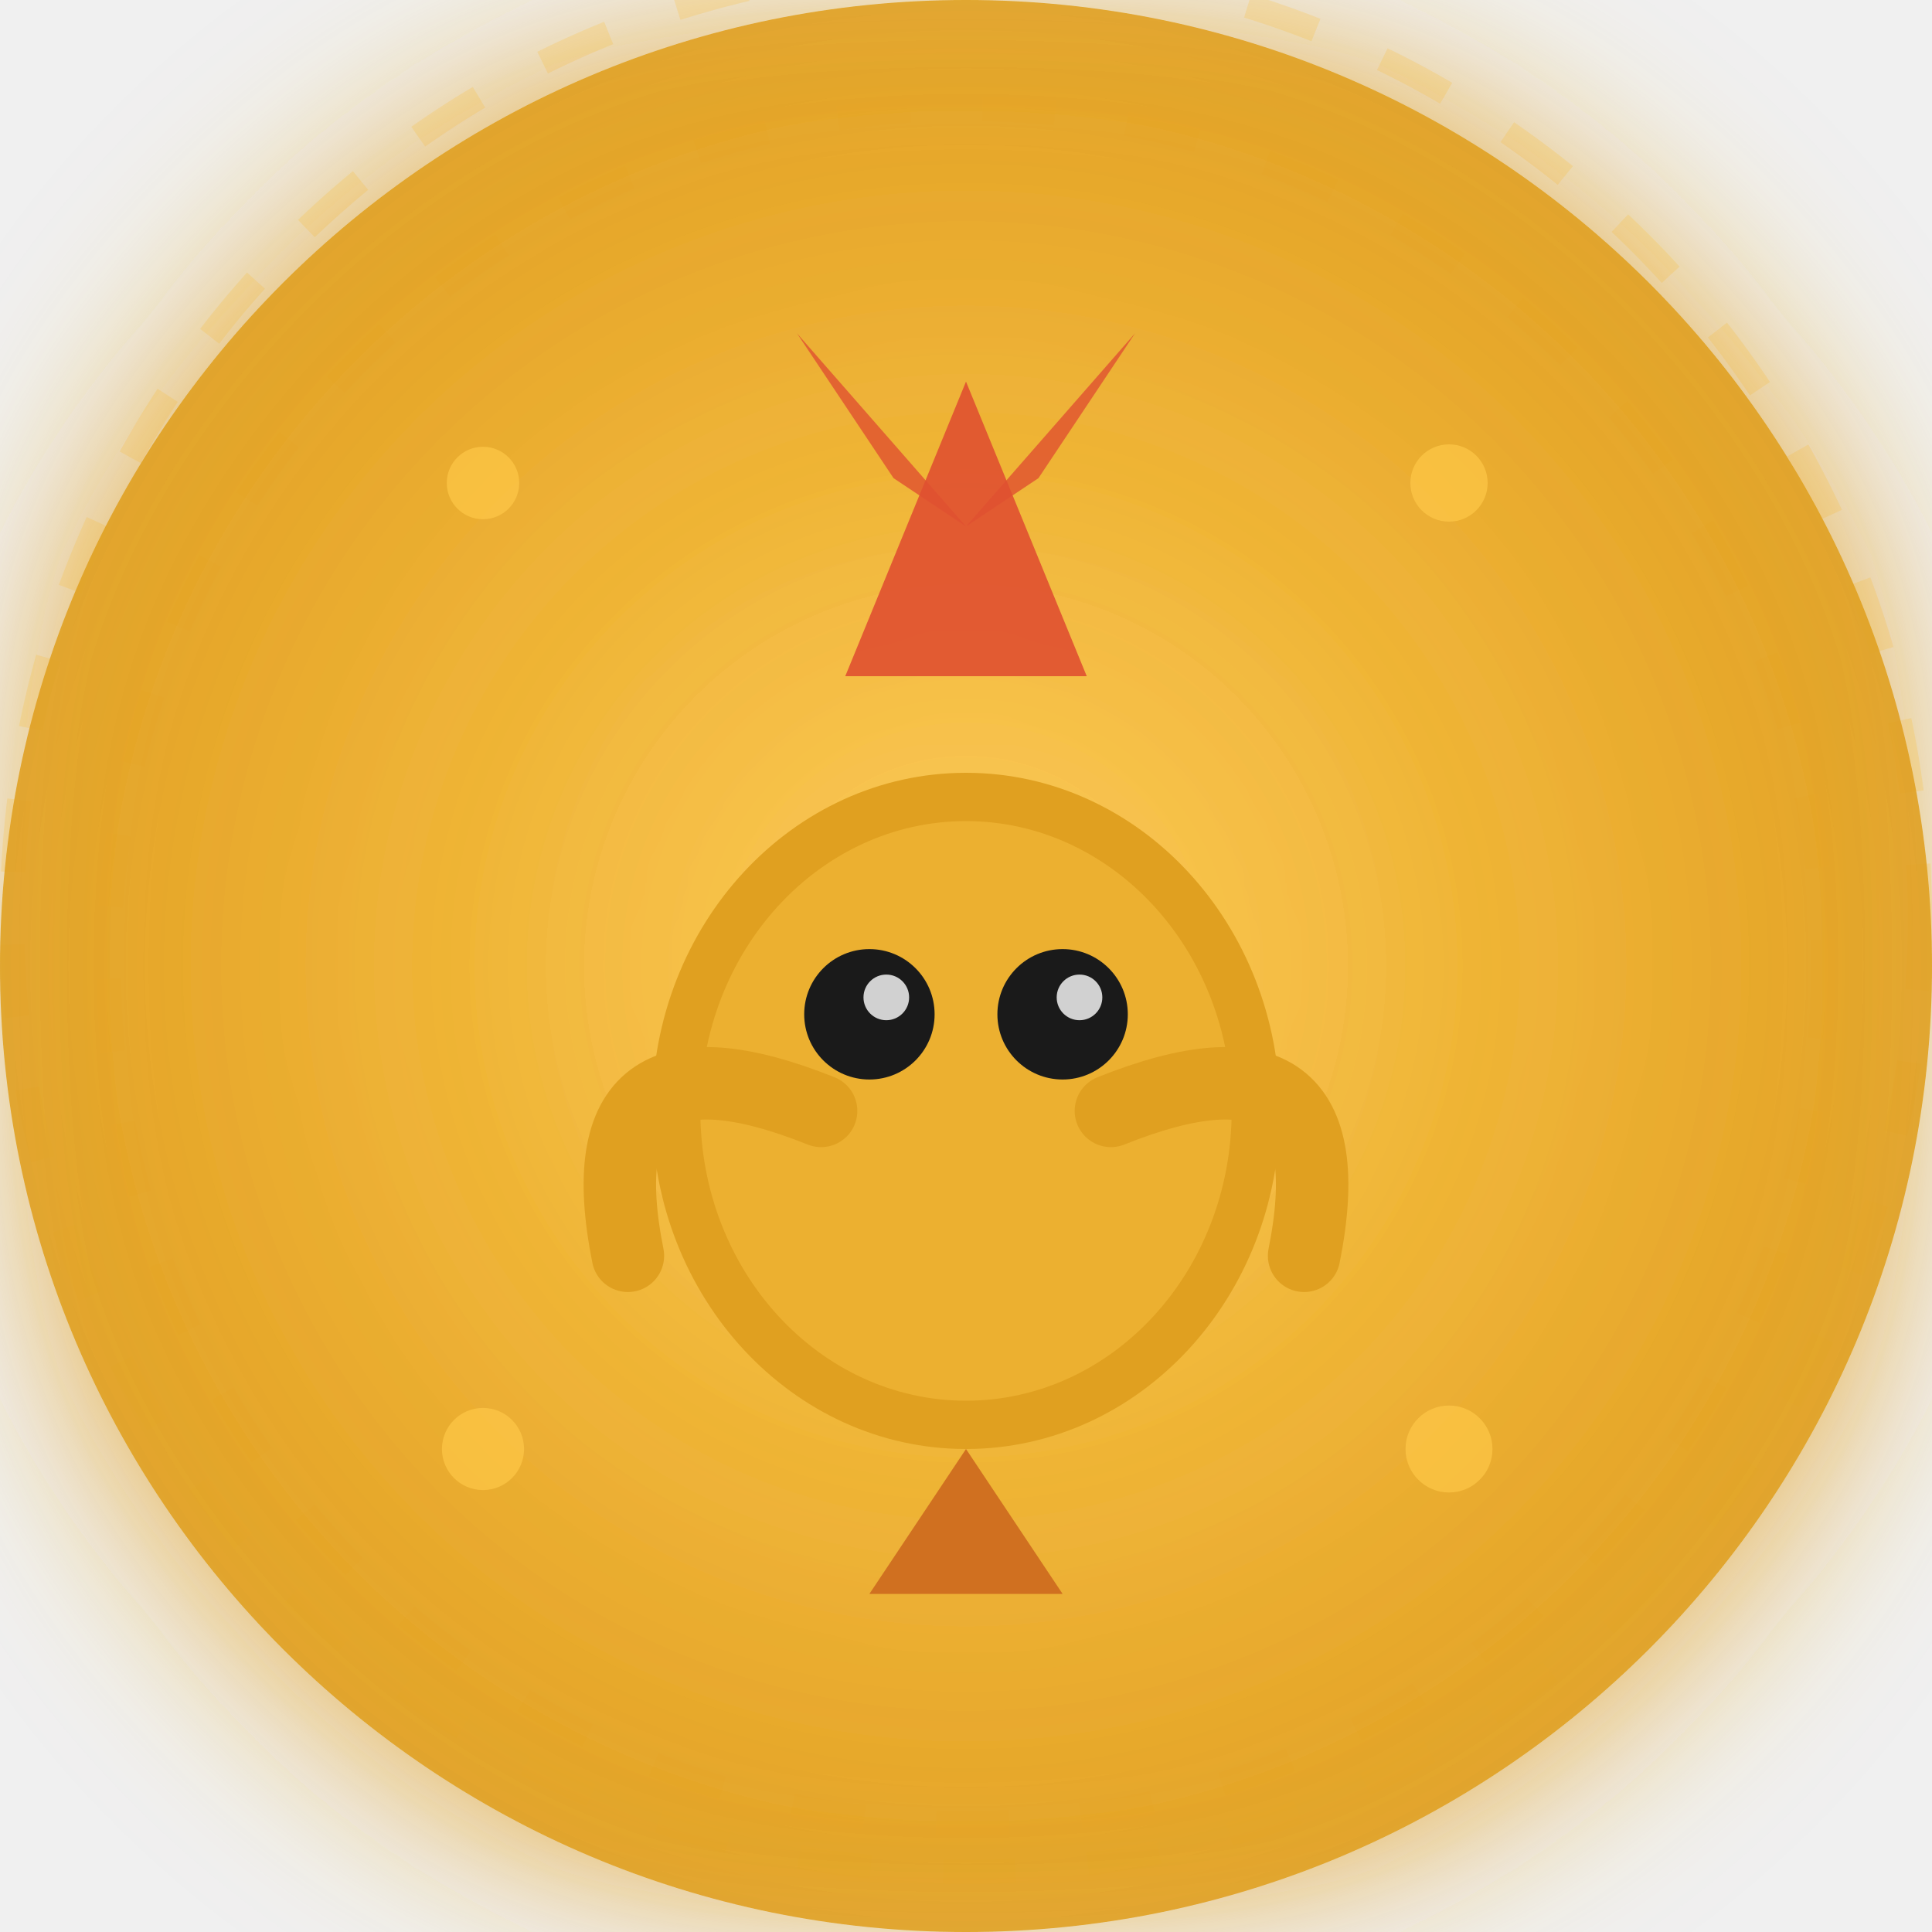
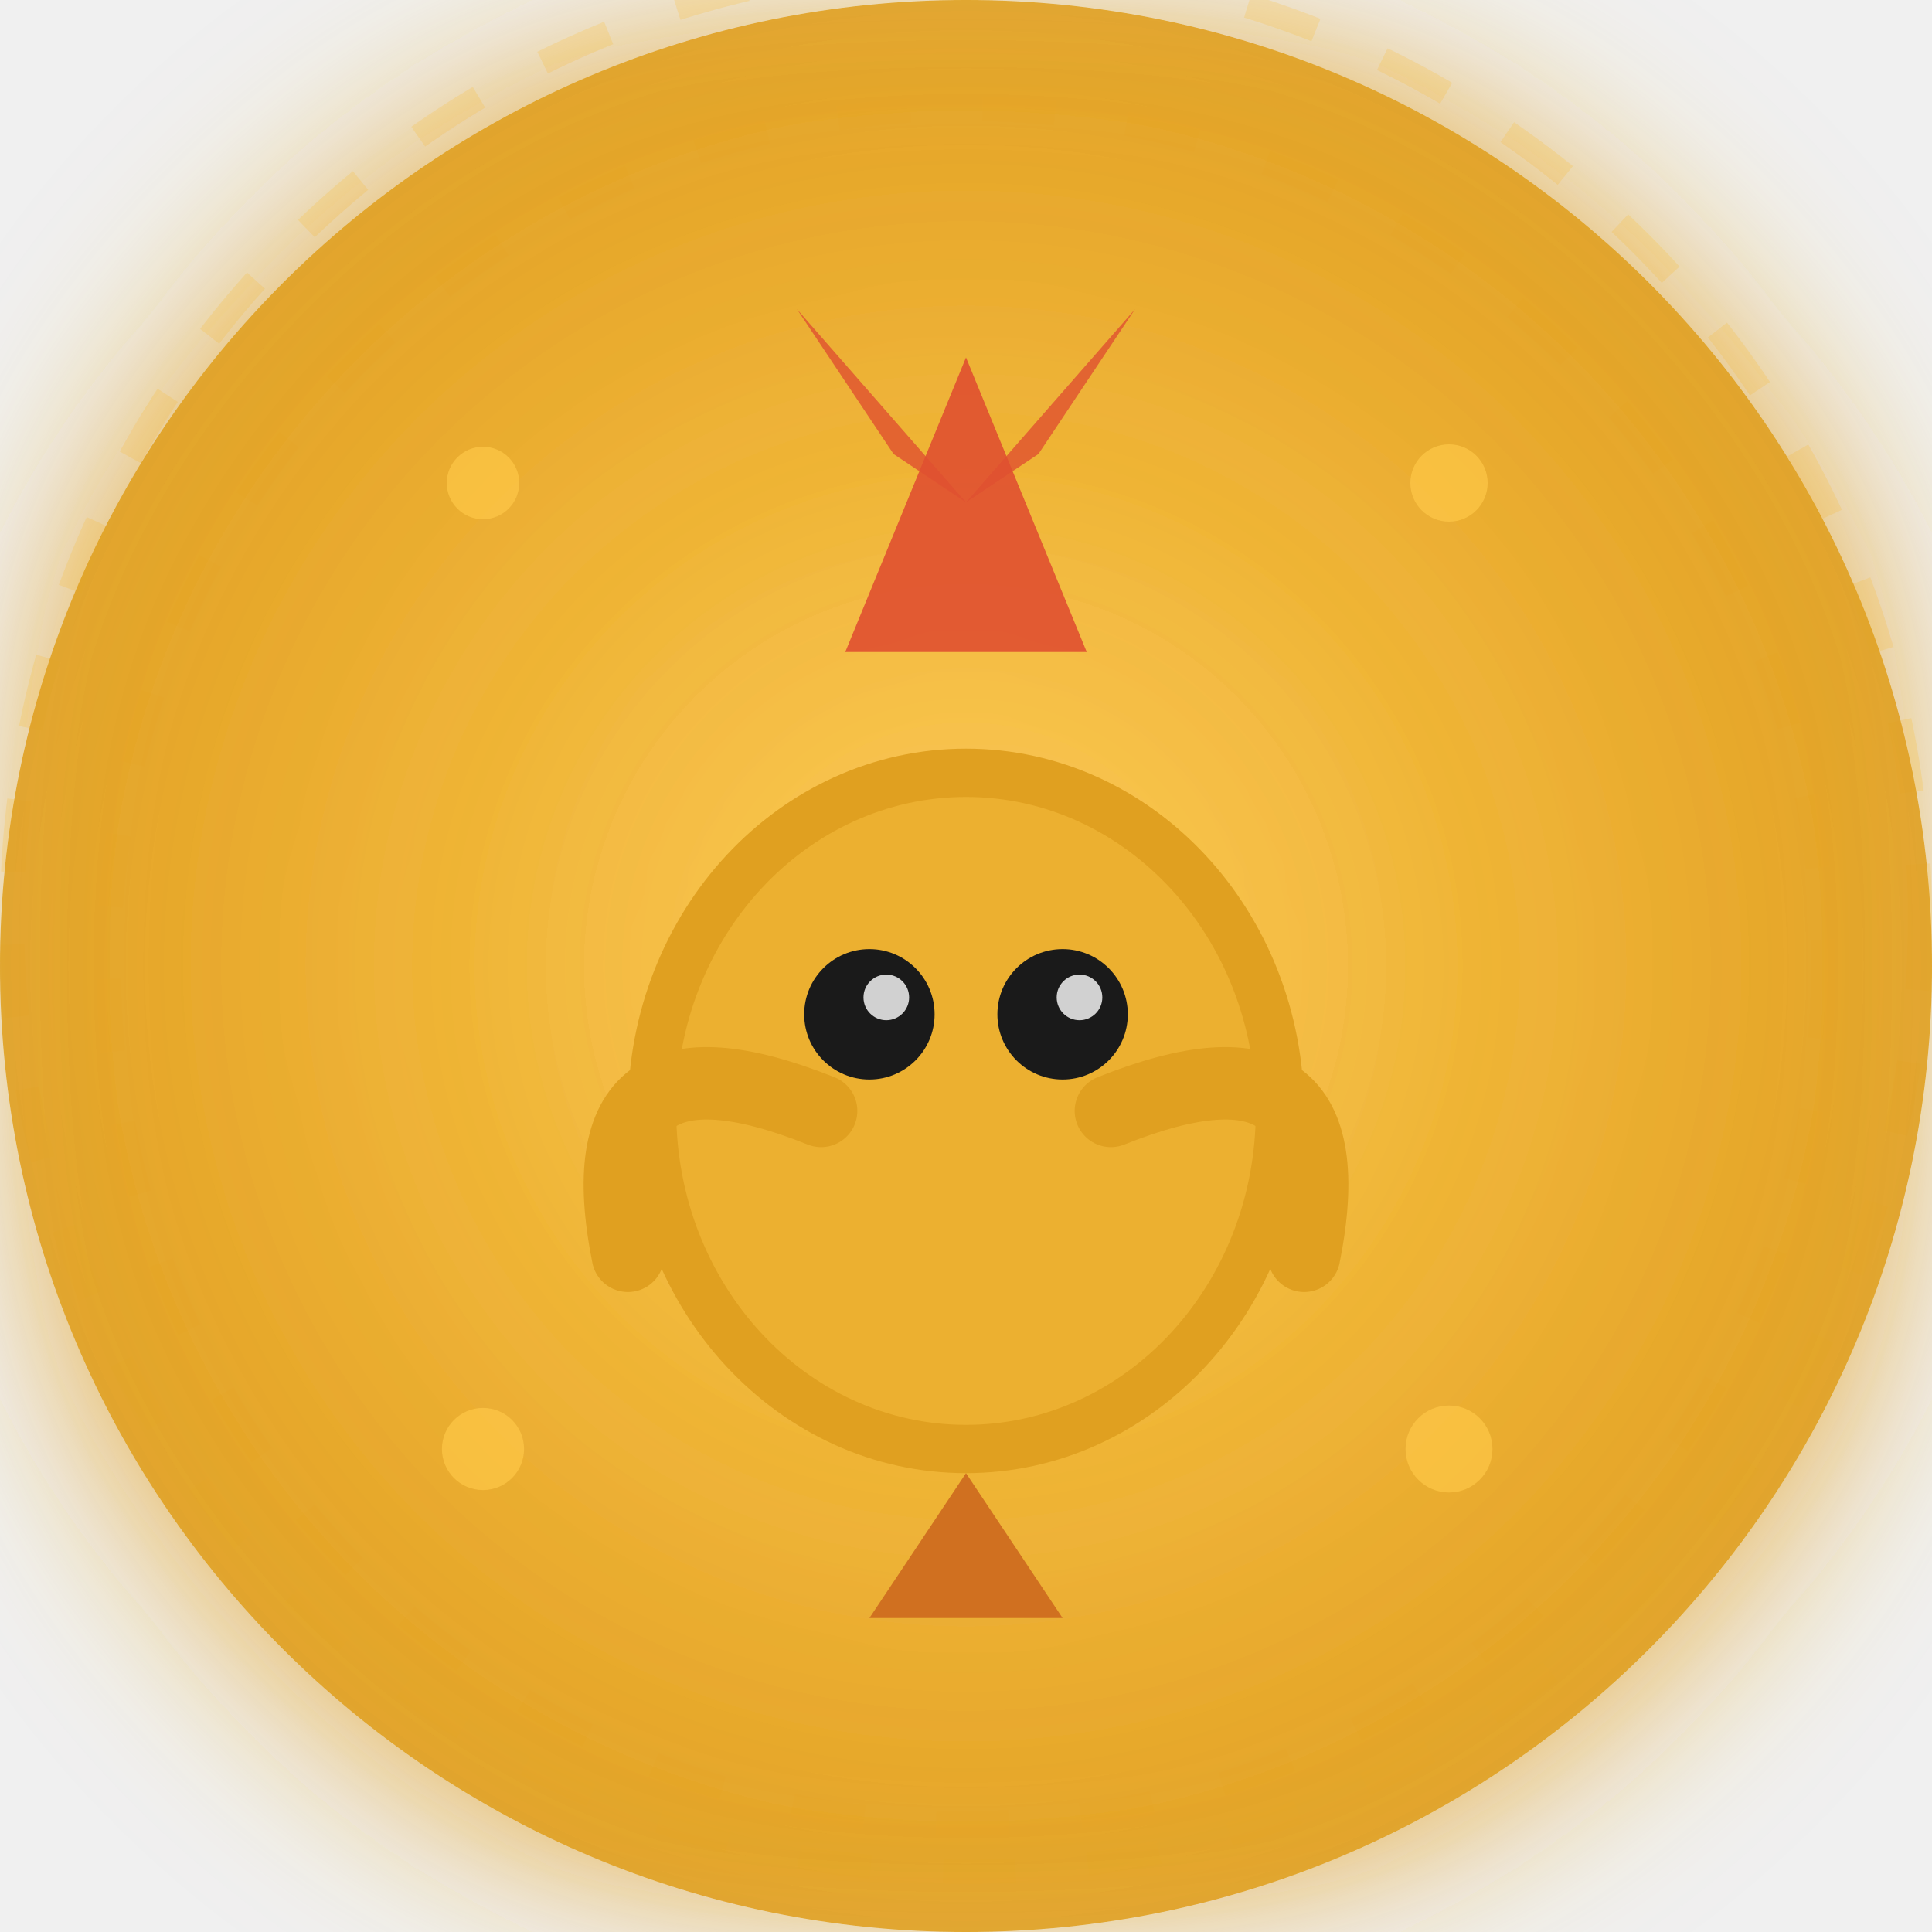
<svg xmlns="http://www.w3.org/2000/svg" viewBox="0 0 80 80">
  <defs>
    <filter id="gf0908" x="-60%" y="-60%" width="220%" height="220%">
      <feGaussianBlur stdDeviation="4" result="blur" />
      <feMerge>
        <feMergeNode in="blur" />
        <feMergeNode in="SourceGraphic" />
      </feMerge>
    </filter>
    <radialGradient id="bgg0908" cx="50%" cy="50%" r="50%">
      <stop offset="0%" stop-color="#FFC848" stop-opacity="0.7" />
      <stop offset="100%" stop-color="#E0A020" stop-opacity="0.9" />
    </radialGradient>
  </defs>
  <circle cx="40" cy="40" r="35.5" fill="none" stroke="#FFC84880" stroke-width="1" stroke-dasharray="3,3" opacity="0.5" />
  <circle cx="40" cy="38" r="39.5" fill="none" stroke="#FFC84880" stroke-width="1" stroke-dasharray="3,3" opacity="0.5" />
  <circle cx="40" cy="40" r="40" fill="url(#bgg0908)" filter="url(#gf0908)" />
-   <ellipse cx="40" cy="46" rx="13" ry="14" fill="#E0A020" />
-   <ellipse cx="40" cy="46" rx="11" ry="12" fill="#FFC848" opacity="0.4" />
-   <polygon points="40,15.8 35,28 45,28" fill="#E05030" opacity="0.9" />
-   <polygon points="37,19.8 33,13.8 40,21.8" fill="#E05030" opacity="0.8" />
-   <polygon points="43,19.8 47,13.8 40,21.8" fill="#E05030" opacity="0.8" />
-   <polygon points="40,60 36,66 44,66" fill="#D07020" />
+   <ellipse cx="40" cy="46" rx="14" ry="15" fill="#E0A020" />
+   <ellipse cx="40" cy="46" rx="12" ry="13" fill="#FFC848" opacity="0.4" />
+   <polygon points="40,14.8 35,27 45,27" fill="#E05030" opacity="0.9" />
+   <polygon points="37,18.8 33,12.8 40,20.8" fill="#E05030" opacity="0.8" />
+   <polygon points="43,18.8 47,12.8 40,20.8" fill="#E05030" opacity="0.8" />
+   <polygon points="40,61 36,67 44,67" fill="#D07020" />
  <path d="M34,46 Q24,42 26,52" stroke="#E0A020" stroke-width="3" fill="none" stroke-linecap="round" />
  <path d="M46,46 Q56,42 54,52" stroke="#E0A020" stroke-width="3" fill="none" stroke-linecap="round" />
  <circle cx="36" cy="42" r="2.7" fill="#1A1A1A" />
  <circle cx="36.7" cy="41.3" r="0.945" fill="white" opacity="0.8" />
  <circle cx="44" cy="42" r="2.7" fill="#1A1A1A" />
  <circle cx="44.7" cy="41.3" r="0.945" fill="white" opacity="0.8" />
  <circle cx="20" cy="20" r="1.5" fill="#FFC848C0" opacity="0.9" />
  <circle cx="60" cy="20" r="1.6" fill="#FFC848C0" opacity="0.9" />
  <circle cx="20" cy="60" r="1.7" fill="#FFC848C0" opacity="0.9" />
  <circle cx="60" cy="60" r="1.8" fill="#FFC848C0" opacity="0.9" />
</svg>
